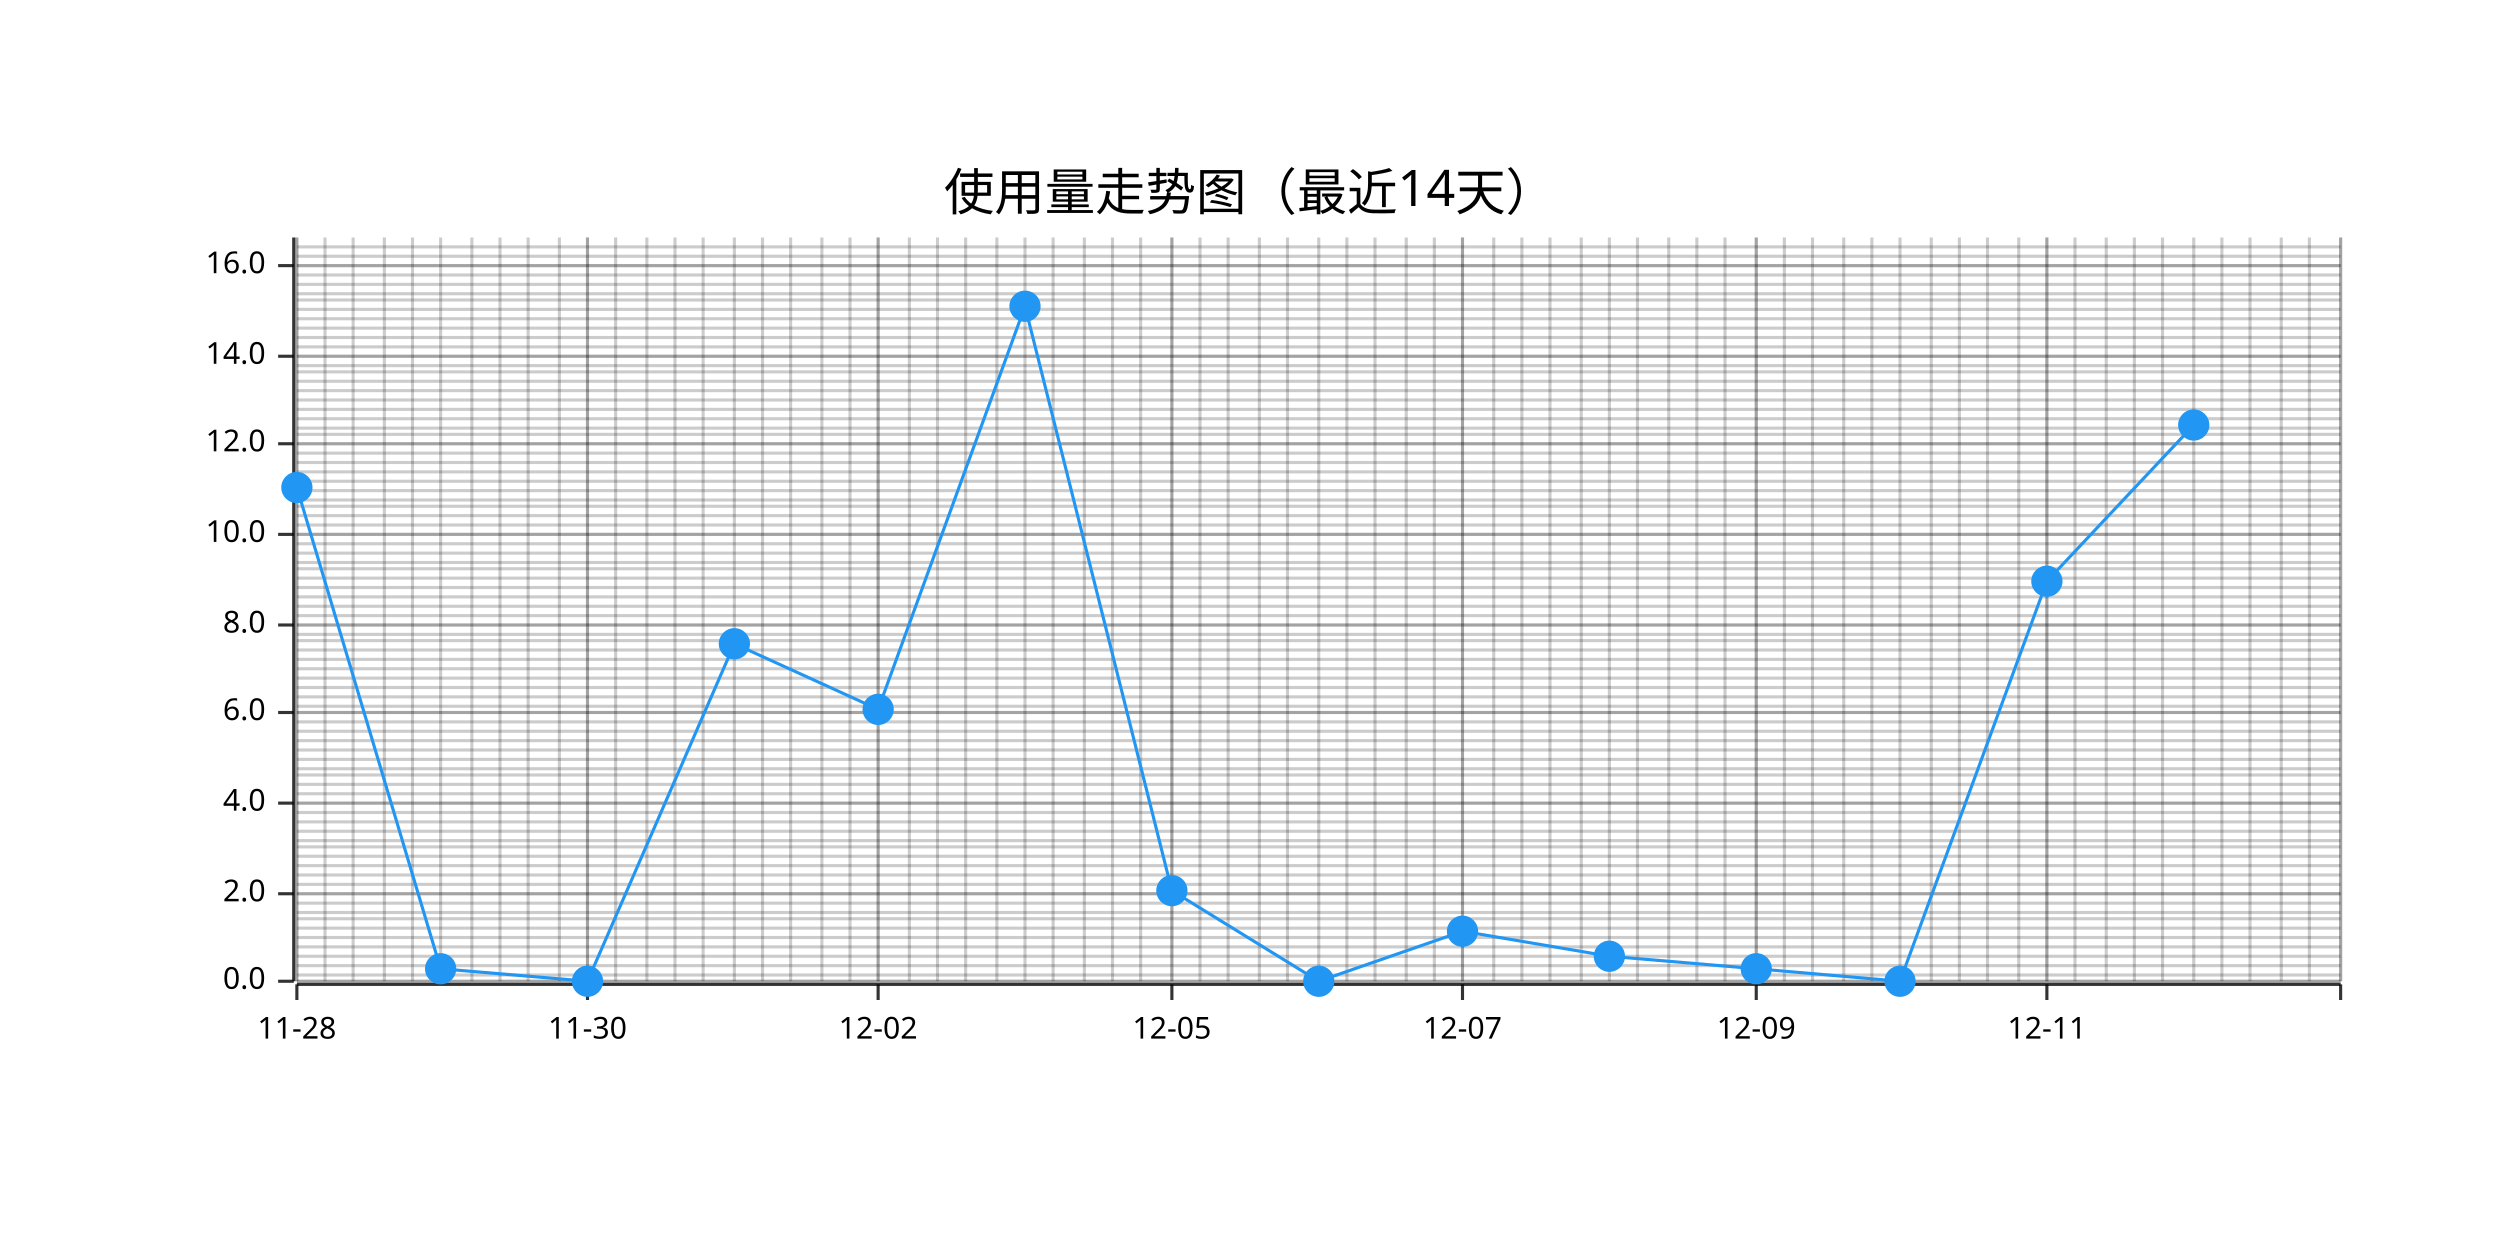
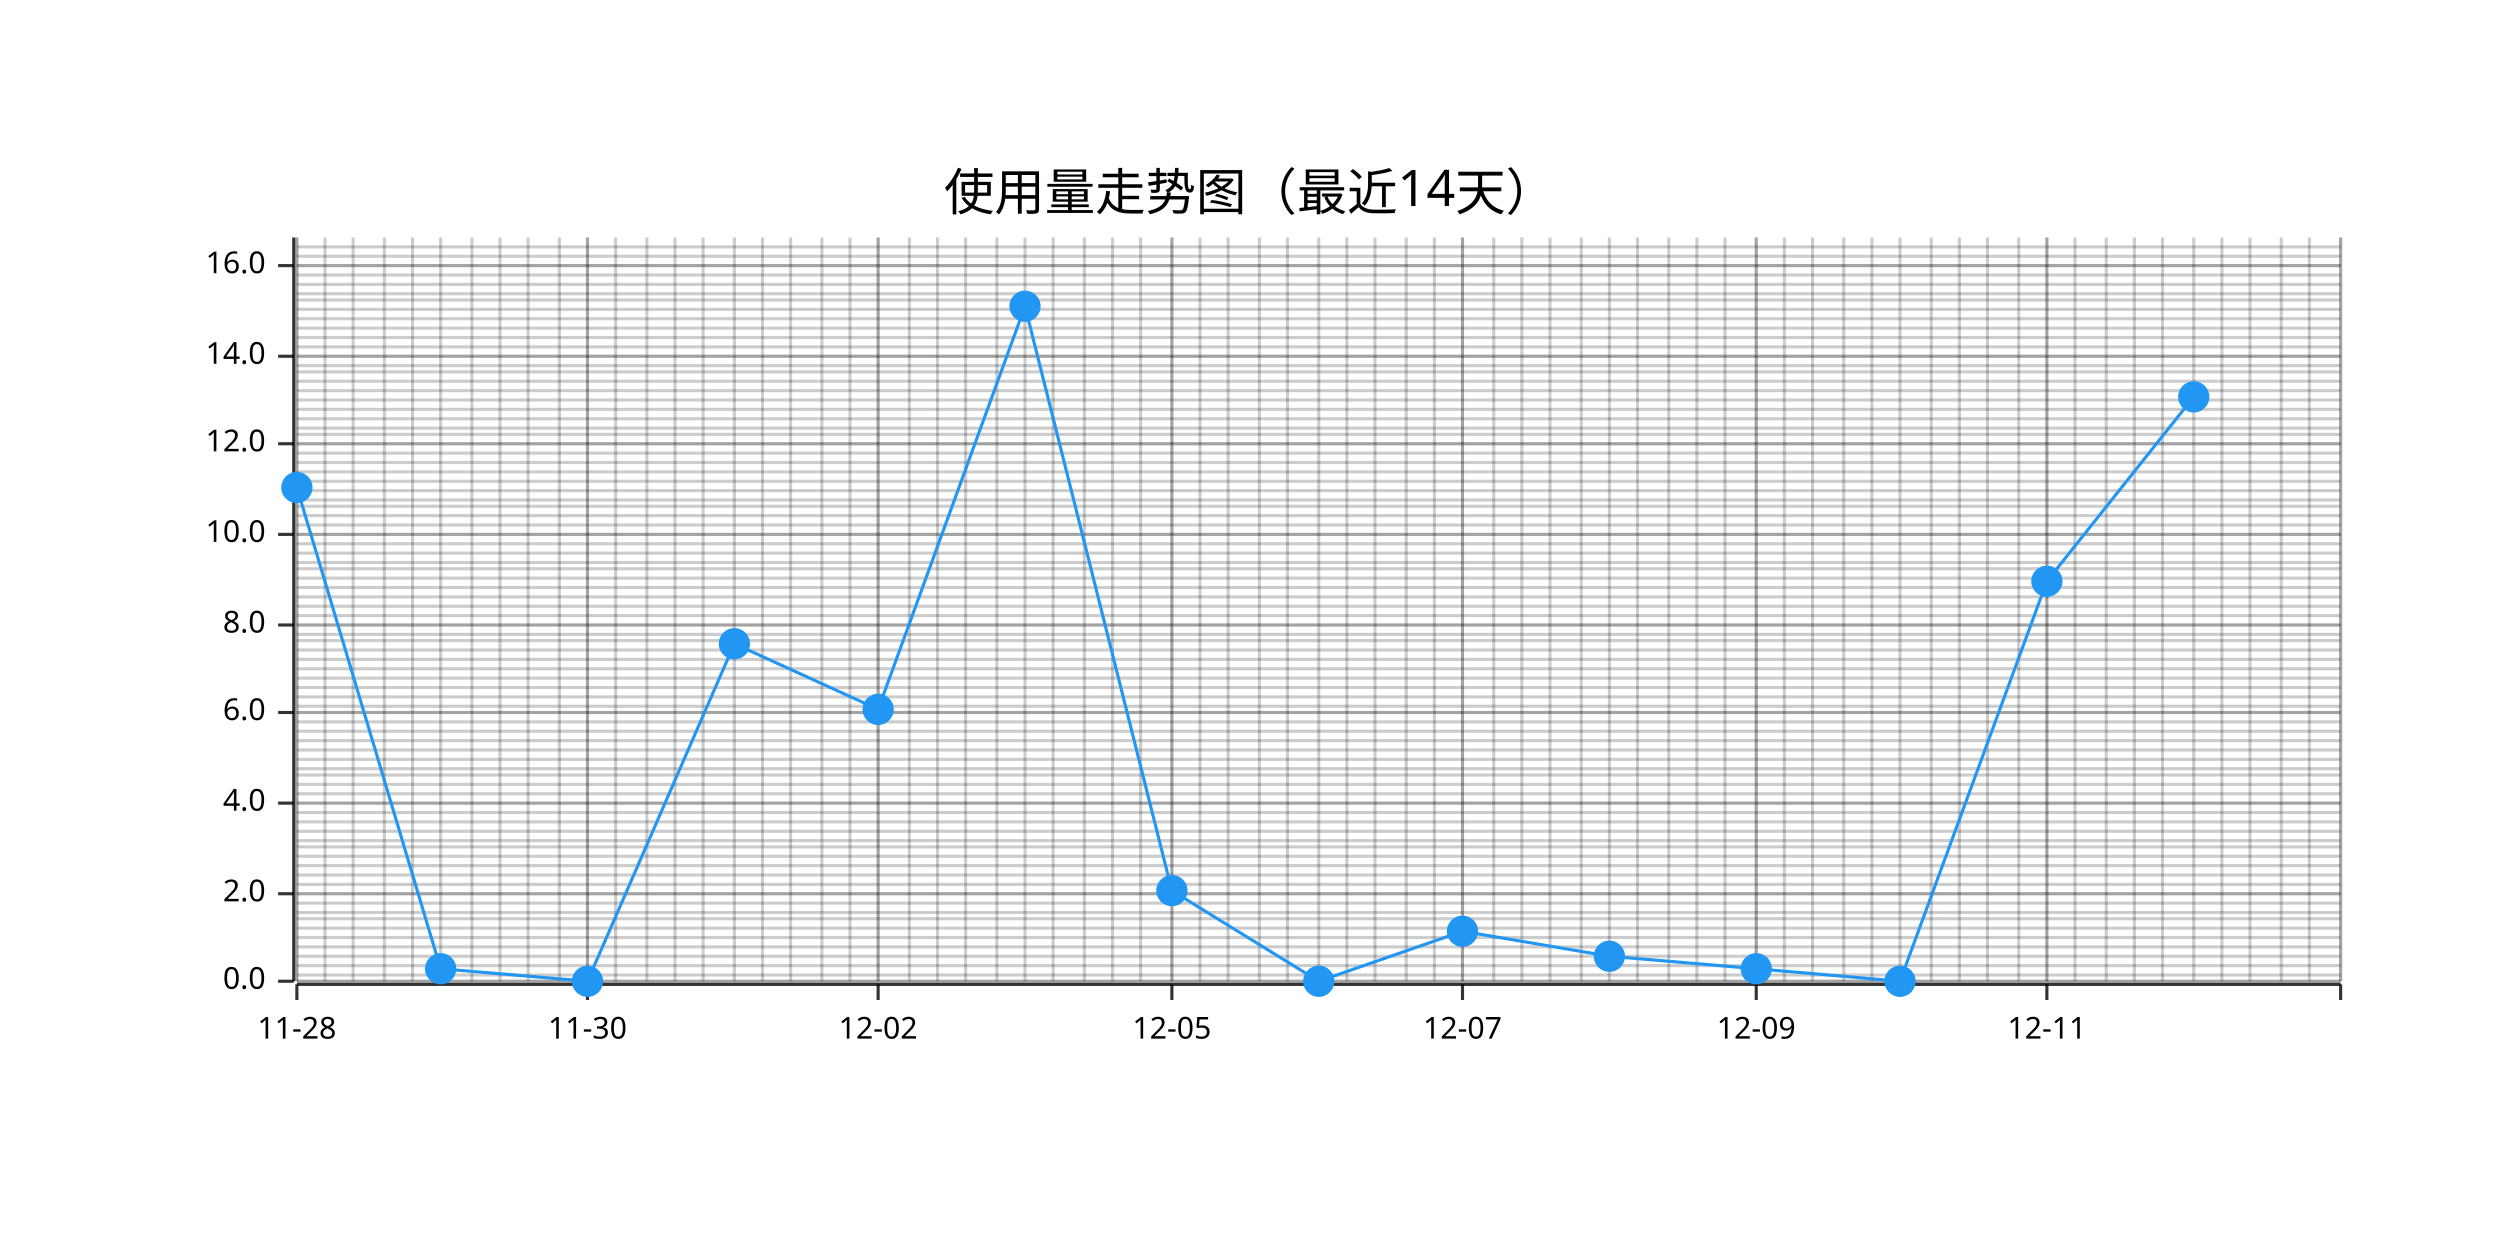
<svg xmlns="http://www.w3.org/2000/svg" width="800" height="400" viewBox="0 0 800 400">
  <rect x="0" y="0" width="800" height="400" opacity="1" fill="#FFFFFF" stroke="none" />
  <text x="400" y="55" dy="0.76em" text-anchor="middle" font-family="sans-serif" font-size="16.129" opacity="1" fill="#000000">
使用量走势图（最近14天）
</text>
  <line opacity="0.2" stroke="#000000" stroke-width="1" x1="95" y1="314" x2="95" y2="76" />
  <line opacity="0.2" stroke="#000000" stroke-width="1" x1="104" y1="314" x2="104" y2="76" />
  <line opacity="0.2" stroke="#000000" stroke-width="1" x1="113" y1="314" x2="113" y2="76" />
  <line opacity="0.2" stroke="#000000" stroke-width="1" x1="123" y1="314" x2="123" y2="76" />
  <line opacity="0.2" stroke="#000000" stroke-width="1" x1="132" y1="314" x2="132" y2="76" />
  <line opacity="0.2" stroke="#000000" stroke-width="1" x1="141" y1="314" x2="141" y2="76" />
  <line opacity="0.2" stroke="#000000" stroke-width="1" x1="151" y1="314" x2="151" y2="76" />
  <line opacity="0.2" stroke="#000000" stroke-width="1" x1="160" y1="314" x2="160" y2="76" />
  <line opacity="0.2" stroke="#000000" stroke-width="1" x1="169" y1="314" x2="169" y2="76" />
  <line opacity="0.2" stroke="#000000" stroke-width="1" x1="179" y1="314" x2="179" y2="76" />
  <line opacity="0.2" stroke="#000000" stroke-width="1" x1="188" y1="314" x2="188" y2="76" />
  <line opacity="0.2" stroke="#000000" stroke-width="1" x1="197" y1="314" x2="197" y2="76" />
  <line opacity="0.2" stroke="#000000" stroke-width="1" x1="207" y1="314" x2="207" y2="76" />
  <line opacity="0.2" stroke="#000000" stroke-width="1" x1="216" y1="314" x2="216" y2="76" />
  <line opacity="0.2" stroke="#000000" stroke-width="1" x1="225" y1="314" x2="225" y2="76" />
  <line opacity="0.2" stroke="#000000" stroke-width="1" x1="235" y1="314" x2="235" y2="76" />
  <line opacity="0.2" stroke="#000000" stroke-width="1" x1="244" y1="314" x2="244" y2="76" />
  <line opacity="0.2" stroke="#000000" stroke-width="1" x1="253" y1="314" x2="253" y2="76" />
  <line opacity="0.2" stroke="#000000" stroke-width="1" x1="263" y1="314" x2="263" y2="76" />
  <line opacity="0.2" stroke="#000000" stroke-width="1" x1="272" y1="314" x2="272" y2="76" />
  <line opacity="0.2" stroke="#000000" stroke-width="1" x1="281" y1="314" x2="281" y2="76" />
  <line opacity="0.2" stroke="#000000" stroke-width="1" x1="291" y1="314" x2="291" y2="76" />
  <line opacity="0.2" stroke="#000000" stroke-width="1" x1="300" y1="314" x2="300" y2="76" />
  <line opacity="0.2" stroke="#000000" stroke-width="1" x1="309" y1="314" x2="309" y2="76" />
  <line opacity="0.2" stroke="#000000" stroke-width="1" x1="319" y1="314" x2="319" y2="76" />
  <line opacity="0.2" stroke="#000000" stroke-width="1" x1="328" y1="314" x2="328" y2="76" />
  <line opacity="0.2" stroke="#000000" stroke-width="1" x1="337" y1="314" x2="337" y2="76" />
  <line opacity="0.2" stroke="#000000" stroke-width="1" x1="347" y1="314" x2="347" y2="76" />
  <line opacity="0.2" stroke="#000000" stroke-width="1" x1="356" y1="314" x2="356" y2="76" />
  <line opacity="0.2" stroke="#000000" stroke-width="1" x1="365" y1="314" x2="365" y2="76" />
  <line opacity="0.2" stroke="#000000" stroke-width="1" x1="375" y1="314" x2="375" y2="76" />
  <line opacity="0.2" stroke="#000000" stroke-width="1" x1="384" y1="314" x2="384" y2="76" />
  <line opacity="0.2" stroke="#000000" stroke-width="1" x1="393" y1="314" x2="393" y2="76" />
  <line opacity="0.2" stroke="#000000" stroke-width="1" x1="403" y1="314" x2="403" y2="76" />
  <line opacity="0.2" stroke="#000000" stroke-width="1" x1="412" y1="314" x2="412" y2="76" />
  <line opacity="0.2" stroke="#000000" stroke-width="1" x1="422" y1="314" x2="422" y2="76" />
  <line opacity="0.2" stroke="#000000" stroke-width="1" x1="431" y1="314" x2="431" y2="76" />
  <line opacity="0.2" stroke="#000000" stroke-width="1" x1="440" y1="314" x2="440" y2="76" />
  <line opacity="0.2" stroke="#000000" stroke-width="1" x1="450" y1="314" x2="450" y2="76" />
  <line opacity="0.2" stroke="#000000" stroke-width="1" x1="459" y1="314" x2="459" y2="76" />
  <line opacity="0.2" stroke="#000000" stroke-width="1" x1="468" y1="314" x2="468" y2="76" />
  <line opacity="0.2" stroke="#000000" stroke-width="1" x1="478" y1="314" x2="478" y2="76" />
  <line opacity="0.2" stroke="#000000" stroke-width="1" x1="487" y1="314" x2="487" y2="76" />
  <line opacity="0.2" stroke="#000000" stroke-width="1" x1="496" y1="314" x2="496" y2="76" />
  <line opacity="0.2" stroke="#000000" stroke-width="1" x1="506" y1="314" x2="506" y2="76" />
  <line opacity="0.2" stroke="#000000" stroke-width="1" x1="515" y1="314" x2="515" y2="76" />
  <line opacity="0.2" stroke="#000000" stroke-width="1" x1="524" y1="314" x2="524" y2="76" />
  <line opacity="0.2" stroke="#000000" stroke-width="1" x1="534" y1="314" x2="534" y2="76" />
  <line opacity="0.2" stroke="#000000" stroke-width="1" x1="543" y1="314" x2="543" y2="76" />
  <line opacity="0.2" stroke="#000000" stroke-width="1" x1="552" y1="314" x2="552" y2="76" />
  <line opacity="0.2" stroke="#000000" stroke-width="1" x1="562" y1="314" x2="562" y2="76" />
  <line opacity="0.2" stroke="#000000" stroke-width="1" x1="571" y1="314" x2="571" y2="76" />
  <line opacity="0.2" stroke="#000000" stroke-width="1" x1="580" y1="314" x2="580" y2="76" />
  <line opacity="0.2" stroke="#000000" stroke-width="1" x1="590" y1="314" x2="590" y2="76" />
  <line opacity="0.2" stroke="#000000" stroke-width="1" x1="599" y1="314" x2="599" y2="76" />
  <line opacity="0.2" stroke="#000000" stroke-width="1" x1="608" y1="314" x2="608" y2="76" />
  <line opacity="0.2" stroke="#000000" stroke-width="1" x1="618" y1="314" x2="618" y2="76" />
  <line opacity="0.2" stroke="#000000" stroke-width="1" x1="627" y1="314" x2="627" y2="76" />
  <line opacity="0.2" stroke="#000000" stroke-width="1" x1="636" y1="314" x2="636" y2="76" />
  <line opacity="0.2" stroke="#000000" stroke-width="1" x1="646" y1="314" x2="646" y2="76" />
  <line opacity="0.2" stroke="#000000" stroke-width="1" x1="655" y1="314" x2="655" y2="76" />
  <line opacity="0.2" stroke="#000000" stroke-width="1" x1="664" y1="314" x2="664" y2="76" />
  <line opacity="0.2" stroke="#000000" stroke-width="1" x1="674" y1="314" x2="674" y2="76" />
  <line opacity="0.2" stroke="#000000" stroke-width="1" x1="683" y1="314" x2="683" y2="76" />
  <line opacity="0.2" stroke="#000000" stroke-width="1" x1="692" y1="314" x2="692" y2="76" />
  <line opacity="0.2" stroke="#000000" stroke-width="1" x1="702" y1="314" x2="702" y2="76" />
  <line opacity="0.2" stroke="#000000" stroke-width="1" x1="711" y1="314" x2="711" y2="76" />
  <line opacity="0.2" stroke="#000000" stroke-width="1" x1="720" y1="314" x2="720" y2="76" />
  <line opacity="0.2" stroke="#000000" stroke-width="1" x1="730" y1="314" x2="730" y2="76" />
  <line opacity="0.2" stroke="#000000" stroke-width="1" x1="739" y1="314" x2="739" y2="76" />
  <line opacity="0.2" stroke="#000000" stroke-width="1" x1="749" y1="314" x2="749" y2="76" />
  <line opacity="0.2" stroke="#000000" stroke-width="1" x1="95" y1="314" x2="749" y2="314" />
  <line opacity="0.2" stroke="#000000" stroke-width="1" x1="95" y1="312" x2="749" y2="312" />
  <line opacity="0.2" stroke="#000000" stroke-width="1" x1="95" y1="309" x2="749" y2="309" />
  <line opacity="0.2" stroke="#000000" stroke-width="1" x1="95" y1="306" x2="749" y2="306" />
  <line opacity="0.2" stroke="#000000" stroke-width="1" x1="95" y1="303" x2="749" y2="303" />
  <line opacity="0.2" stroke="#000000" stroke-width="1" x1="95" y1="300" x2="749" y2="300" />
  <line opacity="0.2" stroke="#000000" stroke-width="1" x1="95" y1="297" x2="749" y2="297" />
  <line opacity="0.2" stroke="#000000" stroke-width="1" x1="95" y1="294" x2="749" y2="294" />
  <line opacity="0.2" stroke="#000000" stroke-width="1" x1="95" y1="292" x2="749" y2="292" />
  <line opacity="0.2" stroke="#000000" stroke-width="1" x1="95" y1="289" x2="749" y2="289" />
  <line opacity="0.2" stroke="#000000" stroke-width="1" x1="95" y1="286" x2="749" y2="286" />
  <line opacity="0.2" stroke="#000000" stroke-width="1" x1="95" y1="283" x2="749" y2="283" />
  <line opacity="0.2" stroke="#000000" stroke-width="1" x1="95" y1="280" x2="749" y2="280" />
  <line opacity="0.2" stroke="#000000" stroke-width="1" x1="95" y1="277" x2="749" y2="277" />
  <line opacity="0.2" stroke="#000000" stroke-width="1" x1="95" y1="274" x2="749" y2="274" />
  <line opacity="0.2" stroke="#000000" stroke-width="1" x1="95" y1="271" x2="749" y2="271" />
  <line opacity="0.2" stroke="#000000" stroke-width="1" x1="95" y1="269" x2="749" y2="269" />
  <line opacity="0.2" stroke="#000000" stroke-width="1" x1="95" y1="266" x2="749" y2="266" />
  <line opacity="0.2" stroke="#000000" stroke-width="1" x1="95" y1="263" x2="749" y2="263" />
  <line opacity="0.2" stroke="#000000" stroke-width="1" x1="95" y1="260" x2="749" y2="260" />
  <line opacity="0.2" stroke="#000000" stroke-width="1" x1="95" y1="257" x2="749" y2="257" />
  <line opacity="0.2" stroke="#000000" stroke-width="1" x1="95" y1="254" x2="749" y2="254" />
  <line opacity="0.2" stroke="#000000" stroke-width="1" x1="95" y1="251" x2="749" y2="251" />
  <line opacity="0.2" stroke="#000000" stroke-width="1" x1="95" y1="248" x2="749" y2="248" />
  <line opacity="0.2" stroke="#000000" stroke-width="1" x1="95" y1="246" x2="749" y2="246" />
  <line opacity="0.2" stroke="#000000" stroke-width="1" x1="95" y1="243" x2="749" y2="243" />
  <line opacity="0.2" stroke="#000000" stroke-width="1" x1="95" y1="240" x2="749" y2="240" />
  <line opacity="0.2" stroke="#000000" stroke-width="1" x1="95" y1="237" x2="749" y2="237" />
  <line opacity="0.2" stroke="#000000" stroke-width="1" x1="95" y1="234" x2="749" y2="234" />
  <line opacity="0.2" stroke="#000000" stroke-width="1" x1="95" y1="231" x2="749" y2="231" />
  <line opacity="0.2" stroke="#000000" stroke-width="1" x1="95" y1="228" x2="749" y2="228" />
  <line opacity="0.2" stroke="#000000" stroke-width="1" x1="95" y1="226" x2="749" y2="226" />
  <line opacity="0.2" stroke="#000000" stroke-width="1" x1="95" y1="223" x2="749" y2="223" />
  <line opacity="0.2" stroke="#000000" stroke-width="1" x1="95" y1="220" x2="749" y2="220" />
  <line opacity="0.2" stroke="#000000" stroke-width="1" x1="95" y1="217" x2="749" y2="217" />
  <line opacity="0.2" stroke="#000000" stroke-width="1" x1="95" y1="214" x2="749" y2="214" />
  <line opacity="0.2" stroke="#000000" stroke-width="1" x1="95" y1="211" x2="749" y2="211" />
  <line opacity="0.2" stroke="#000000" stroke-width="1" x1="95" y1="208" x2="749" y2="208" />
  <line opacity="0.2" stroke="#000000" stroke-width="1" x1="95" y1="205" x2="749" y2="205" />
  <line opacity="0.2" stroke="#000000" stroke-width="1" x1="95" y1="203" x2="749" y2="203" />
  <line opacity="0.2" stroke="#000000" stroke-width="1" x1="95" y1="200" x2="749" y2="200" />
  <line opacity="0.2" stroke="#000000" stroke-width="1" x1="95" y1="197" x2="749" y2="197" />
  <line opacity="0.2" stroke="#000000" stroke-width="1" x1="95" y1="194" x2="749" y2="194" />
  <line opacity="0.2" stroke="#000000" stroke-width="1" x1="95" y1="191" x2="749" y2="191" />
  <line opacity="0.2" stroke="#000000" stroke-width="1" x1="95" y1="188" x2="749" y2="188" />
  <line opacity="0.2" stroke="#000000" stroke-width="1" x1="95" y1="185" x2="749" y2="185" />
  <line opacity="0.2" stroke="#000000" stroke-width="1" x1="95" y1="182" x2="749" y2="182" />
  <line opacity="0.2" stroke="#000000" stroke-width="1" x1="95" y1="180" x2="749" y2="180" />
  <line opacity="0.2" stroke="#000000" stroke-width="1" x1="95" y1="177" x2="749" y2="177" />
  <line opacity="0.2" stroke="#000000" stroke-width="1" x1="95" y1="174" x2="749" y2="174" />
  <line opacity="0.2" stroke="#000000" stroke-width="1" x1="95" y1="171" x2="749" y2="171" />
  <line opacity="0.2" stroke="#000000" stroke-width="1" x1="95" y1="168" x2="749" y2="168" />
  <line opacity="0.2" stroke="#000000" stroke-width="1" x1="95" y1="165" x2="749" y2="165" />
  <line opacity="0.2" stroke="#000000" stroke-width="1" x1="95" y1="162" x2="749" y2="162" />
  <line opacity="0.2" stroke="#000000" stroke-width="1" x1="95" y1="160" x2="749" y2="160" />
  <line opacity="0.2" stroke="#000000" stroke-width="1" x1="95" y1="157" x2="749" y2="157" />
  <line opacity="0.2" stroke="#000000" stroke-width="1" x1="95" y1="154" x2="749" y2="154" />
  <line opacity="0.2" stroke="#000000" stroke-width="1" x1="95" y1="151" x2="749" y2="151" />
  <line opacity="0.2" stroke="#000000" stroke-width="1" x1="95" y1="148" x2="749" y2="148" />
  <line opacity="0.2" stroke="#000000" stroke-width="1" x1="95" y1="145" x2="749" y2="145" />
  <line opacity="0.2" stroke="#000000" stroke-width="1" x1="95" y1="142" x2="749" y2="142" />
  <line opacity="0.2" stroke="#000000" stroke-width="1" x1="95" y1="139" x2="749" y2="139" />
  <line opacity="0.2" stroke="#000000" stroke-width="1" x1="95" y1="137" x2="749" y2="137" />
  <line opacity="0.2" stroke="#000000" stroke-width="1" x1="95" y1="134" x2="749" y2="134" />
  <line opacity="0.2" stroke="#000000" stroke-width="1" x1="95" y1="131" x2="749" y2="131" />
  <line opacity="0.2" stroke="#000000" stroke-width="1" x1="95" y1="128" x2="749" y2="128" />
  <line opacity="0.2" stroke="#000000" stroke-width="1" x1="95" y1="125" x2="749" y2="125" />
  <line opacity="0.2" stroke="#000000" stroke-width="1" x1="95" y1="122" x2="749" y2="122" />
  <line opacity="0.2" stroke="#000000" stroke-width="1" x1="95" y1="119" x2="749" y2="119" />
  <line opacity="0.2" stroke="#000000" stroke-width="1" x1="95" y1="117" x2="749" y2="117" />
  <line opacity="0.2" stroke="#000000" stroke-width="1" x1="95" y1="114" x2="749" y2="114" />
  <line opacity="0.2" stroke="#000000" stroke-width="1" x1="95" y1="111" x2="749" y2="111" />
  <line opacity="0.2" stroke="#000000" stroke-width="1" x1="95" y1="108" x2="749" y2="108" />
  <line opacity="0.2" stroke="#000000" stroke-width="1" x1="95" y1="105" x2="749" y2="105" />
  <line opacity="0.2" stroke="#000000" stroke-width="1" x1="95" y1="102" x2="749" y2="102" />
  <line opacity="0.2" stroke="#000000" stroke-width="1" x1="95" y1="99" x2="749" y2="99" />
  <line opacity="0.2" stroke="#000000" stroke-width="1" x1="95" y1="96" x2="749" y2="96" />
  <line opacity="0.2" stroke="#000000" stroke-width="1" x1="95" y1="94" x2="749" y2="94" />
  <line opacity="0.2" stroke="#000000" stroke-width="1" x1="95" y1="91" x2="749" y2="91" />
  <line opacity="0.2" stroke="#000000" stroke-width="1" x1="95" y1="88" x2="749" y2="88" />
  <line opacity="0.2" stroke="#000000" stroke-width="1" x1="95" y1="85" x2="749" y2="85" />
  <line opacity="0.2" stroke="#000000" stroke-width="1" x1="95" y1="82" x2="749" y2="82" />
  <line opacity="0.2" stroke="#000000" stroke-width="1" x1="95" y1="79" x2="749" y2="79" />
  <line opacity="0.2" stroke="#000000" stroke-width="1" x1="95" y1="314" x2="95" y2="76" />
  <line opacity="0.2" stroke="#000000" stroke-width="1" x1="188" y1="314" x2="188" y2="76" />
  <line opacity="0.2" stroke="#000000" stroke-width="1" x1="281" y1="314" x2="281" y2="76" />
  <line opacity="0.2" stroke="#000000" stroke-width="1" x1="375" y1="314" x2="375" y2="76" />
  <line opacity="0.2" stroke="#000000" stroke-width="1" x1="468" y1="314" x2="468" y2="76" />
  <line opacity="0.2" stroke="#000000" stroke-width="1" x1="562" y1="314" x2="562" y2="76" />
  <line opacity="0.2" stroke="#000000" stroke-width="1" x1="655" y1="314" x2="655" y2="76" />
  <line opacity="0.2" stroke="#000000" stroke-width="1" x1="749" y1="314" x2="749" y2="76" />
  <line opacity="0.2" stroke="#000000" stroke-width="1" x1="95" y1="314" x2="749" y2="314" />
  <line opacity="0.2" stroke="#000000" stroke-width="1" x1="95" y1="286" x2="749" y2="286" />
  <line opacity="0.2" stroke="#000000" stroke-width="1" x1="95" y1="257" x2="749" y2="257" />
  <line opacity="0.2" stroke="#000000" stroke-width="1" x1="95" y1="228" x2="749" y2="228" />
  <line opacity="0.2" stroke="#000000" stroke-width="1" x1="95" y1="200" x2="749" y2="200" />
  <line opacity="0.2" stroke="#000000" stroke-width="1" x1="95" y1="171" x2="749" y2="171" />
  <line opacity="0.2" stroke="#000000" stroke-width="1" x1="95" y1="142" x2="749" y2="142" />
  <line opacity="0.2" stroke="#000000" stroke-width="1" x1="95" y1="114" x2="749" y2="114" />
  <line opacity="0.2" stroke="#000000" stroke-width="1" x1="95" y1="85" x2="749" y2="85" />
  <polyline fill="none" opacity="0.8" stroke="#000000" stroke-width="1" points="94,76 94,314 " />
  <text x="85" y="314" dy="0.5ex" text-anchor="end" font-family="sans-serif" font-size="9.677" opacity="1" fill="#000000">
0.0
</text>
  <polyline fill="none" opacity="0.8" stroke="#000000" stroke-width="1" points="89,314 94,314 " />
  <text x="85" y="286" dy="0.5ex" text-anchor="end" font-family="sans-serif" font-size="9.677" opacity="1" fill="#000000">
2.0
</text>
  <polyline fill="none" opacity="0.8" stroke="#000000" stroke-width="1" points="89,286 94,286 " />
  <text x="85" y="257" dy="0.5ex" text-anchor="end" font-family="sans-serif" font-size="9.677" opacity="1" fill="#000000">
4.0
</text>
  <polyline fill="none" opacity="0.8" stroke="#000000" stroke-width="1" points="89,257 94,257 " />
  <text x="85" y="228" dy="0.5ex" text-anchor="end" font-family="sans-serif" font-size="9.677" opacity="1" fill="#000000">
6.0
</text>
  <polyline fill="none" opacity="0.8" stroke="#000000" stroke-width="1" points="89,228 94,228 " />
  <text x="85" y="200" dy="0.5ex" text-anchor="end" font-family="sans-serif" font-size="9.677" opacity="1" fill="#000000">
8.0
</text>
  <polyline fill="none" opacity="0.8" stroke="#000000" stroke-width="1" points="89,200 94,200 " />
  <text x="85" y="171" dy="0.5ex" text-anchor="end" font-family="sans-serif" font-size="9.677" opacity="1" fill="#000000">
10.0
</text>
  <polyline fill="none" opacity="0.8" stroke="#000000" stroke-width="1" points="89,171 94,171 " />
  <text x="85" y="142" dy="0.5ex" text-anchor="end" font-family="sans-serif" font-size="9.677" opacity="1" fill="#000000">
12.0
</text>
  <polyline fill="none" opacity="0.8" stroke="#000000" stroke-width="1" points="89,142 94,142 " />
  <text x="85" y="114" dy="0.5ex" text-anchor="end" font-family="sans-serif" font-size="9.677" opacity="1" fill="#000000">
14.0
</text>
  <polyline fill="none" opacity="0.8" stroke="#000000" stroke-width="1" points="89,114 94,114 " />
  <text x="85" y="85" dy="0.5ex" text-anchor="end" font-family="sans-serif" font-size="9.677" opacity="1" fill="#000000">
16.0
</text>
  <polyline fill="none" opacity="0.8" stroke="#000000" stroke-width="1" points="89,85 94,85 " />
  <polyline fill="none" opacity="0.8" stroke="#000000" stroke-width="1" points="95,315 749,315 " />
  <text x="95" y="325" dy="0.76em" text-anchor="middle" font-family="sans-serif" font-size="9.677" opacity="1" fill="#000000">
11-28
</text>
  <polyline fill="none" opacity="0.8" stroke="#000000" stroke-width="1" points="95,315 95,320 " />
  <text x="188" y="325" dy="0.76em" text-anchor="middle" font-family="sans-serif" font-size="9.677" opacity="1" fill="#000000">
11-30
</text>
  <polyline fill="none" opacity="0.8" stroke="#000000" stroke-width="1" points="188,315 188,320 " />
  <text x="281" y="325" dy="0.76em" text-anchor="middle" font-family="sans-serif" font-size="9.677" opacity="1" fill="#000000">
12-02
</text>
  <polyline fill="none" opacity="0.8" stroke="#000000" stroke-width="1" points="281,315 281,320 " />
  <text x="375" y="325" dy="0.76em" text-anchor="middle" font-family="sans-serif" font-size="9.677" opacity="1" fill="#000000">
12-05
</text>
  <polyline fill="none" opacity="0.8" stroke="#000000" stroke-width="1" points="375,315 375,320 " />
  <text x="468" y="325" dy="0.76em" text-anchor="middle" font-family="sans-serif" font-size="9.677" opacity="1" fill="#000000">
12-07
</text>
  <polyline fill="none" opacity="0.8" stroke="#000000" stroke-width="1" points="468,315 468,320 " />
  <text x="562" y="325" dy="0.76em" text-anchor="middle" font-family="sans-serif" font-size="9.677" opacity="1" fill="#000000">
12-09
</text>
  <polyline fill="none" opacity="0.8" stroke="#000000" stroke-width="1" points="562,315 562,320 " />
  <text x="655" y="325" dy="0.76em" text-anchor="middle" font-family="sans-serif" font-size="9.677" opacity="1" fill="#000000">
12-11
</text>
  <polyline fill="none" opacity="0.8" stroke="#000000" stroke-width="1" points="655,315 655,320 " />
  <text x="749" y="325" dy="0.76em" text-anchor="middle" font-family="sans-serif" font-size="9.677" opacity="1" fill="#000000">

</text>
  <polyline fill="none" opacity="0.8" stroke="#000000" stroke-width="1" points="749,315 749,320 " />
-   <polyline fill="none" opacity="1" stroke="#2196F3" stroke-width="1" points="95,156 141,310 188,314 235,206 281,227 328,98 375,285 422,314 468,298 515,306 562,310 608,314 655,186 702,136 " />
+   <polyline fill="none" opacity="1" stroke="#2196F3" stroke-width="1" points="95,156 141,310 188,314 235,206 281,227 328,98 375,285 422,314 468,298 515,306 562,310 608,314 655,186 702,127 " />
  <circle cx="95" cy="156" r="5" opacity="1" fill="#2196F3" stroke="none" stroke-width="1" />
  <circle cx="141" cy="310" r="5" opacity="1" fill="#2196F3" stroke="none" stroke-width="1" />
  <circle cx="188" cy="314" r="5" opacity="1" fill="#2196F3" stroke="none" stroke-width="1" />
  <circle cx="235" cy="206" r="5" opacity="1" fill="#2196F3" stroke="none" stroke-width="1" />
  <circle cx="281" cy="227" r="5" opacity="1" fill="#2196F3" stroke="none" stroke-width="1" />
  <circle cx="328" cy="98" r="5" opacity="1" fill="#2196F3" stroke="none" stroke-width="1" />
  <circle cx="375" cy="285" r="5" opacity="1" fill="#2196F3" stroke="none" stroke-width="1" />
  <circle cx="422" cy="314" r="5" opacity="1" fill="#2196F3" stroke="none" stroke-width="1" />
  <circle cx="468" cy="298" r="5" opacity="1" fill="#2196F3" stroke="none" stroke-width="1" />
  <circle cx="515" cy="306" r="5" opacity="1" fill="#2196F3" stroke="none" stroke-width="1" />
  <circle cx="562" cy="310" r="5" opacity="1" fill="#2196F3" stroke="none" stroke-width="1" />
  <circle cx="608" cy="314" r="5" opacity="1" fill="#2196F3" stroke="none" stroke-width="1" />
  <circle cx="655" cy="186" r="5" opacity="1" fill="#2196F3" stroke="none" stroke-width="1" />
-   <circle cx="702" cy="136" r="5" opacity="1" fill="#2196F3" stroke="none" stroke-width="1" />
+   <circle cx="702" cy="127" r="5" opacity="1" fill="#2196F3" stroke="none" stroke-width="1" />
</svg>
